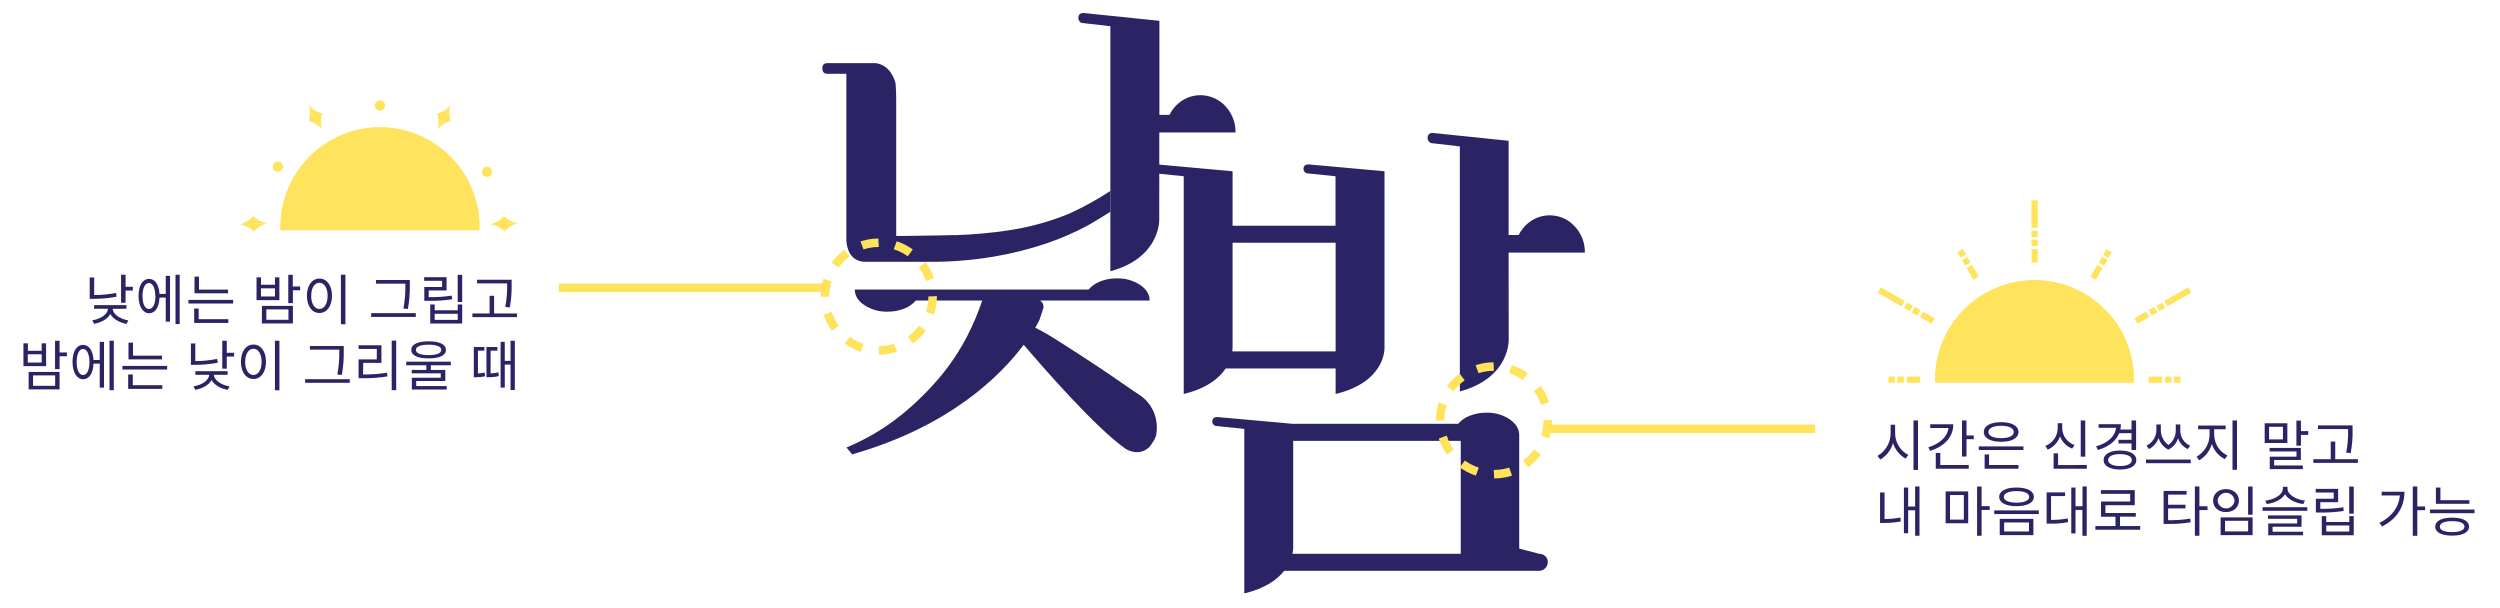
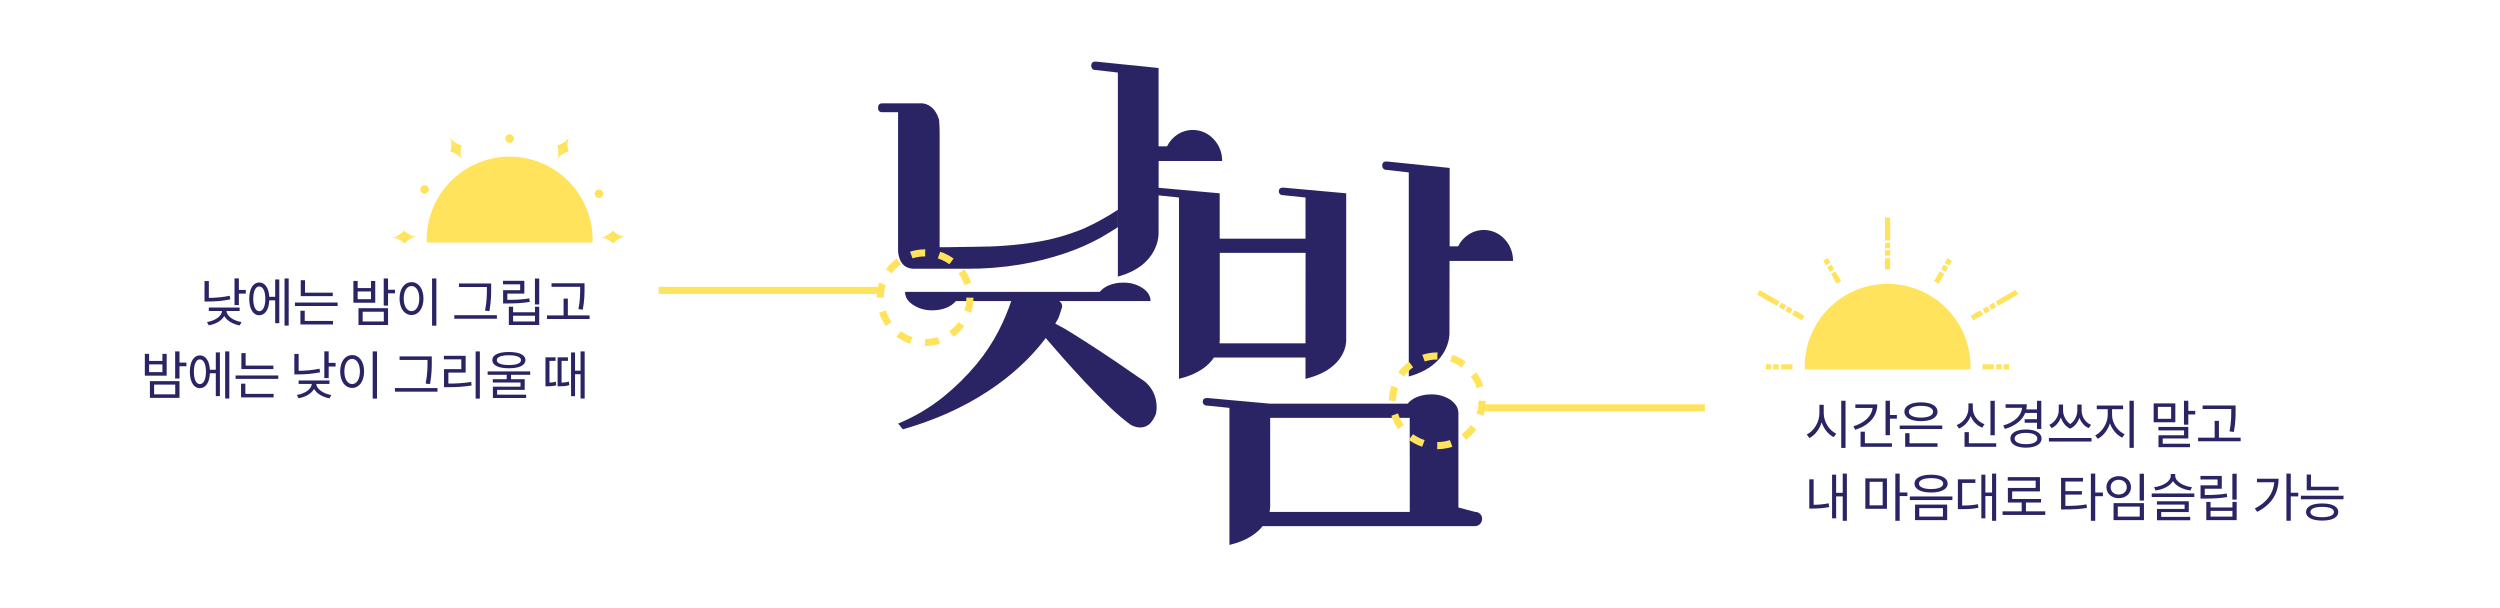
<svg xmlns="http://www.w3.org/2000/svg" id="Layer_1" data-name="Layer 1" viewBox="0 0 960 233.12">
  <defs>
-     <style>.cls-1{fill:#2a2465;}.cls-2,.cls-3{fill:none;stroke:#ffe35c;stroke-miterlimit:10;stroke-width:3.27px;}.cls-2{stroke-dasharray:6.49 6.49;}.cls-4{fill:#ffe35c;}</style>
+     <style>.cls-1,.cls-5,.cls-6{fill:#2a2465;}.cls-2,.cls-3{fill:none;stroke:#ffe35c;stroke-miterlimit:10;stroke-width:2.72px;}.cls-2{stroke-dasharray:5.41 5.41;}.cls-4{fill:#ffe35c;}.cls-5,.cls-6{font-size:20px;font-family:NotoSansKR-Regular-KSCpc-EUC-H, Noto Sans KR;}.cls-5{letter-spacing:-0.03em;}.cls-6{letter-spacing:-0.03em;}</style>
  </defs>
-   <path class="cls-1" d="M727.73,166.5a9.42,9.42,0,0,0,5.06,8.21l-1,1.4a10.34,10.34,0,0,1-4.88-6,10.54,10.54,0,0,1-4.9,6.36l-1.05-1.42A10,10,0,0,0,726,166.5v-3.4h1.72Zm8.78-5.05v19h-1.73v-19Z" />
-   <path class="cls-1" d="M750.07,162.93c0,4.9-3.44,8.49-8.89,10.2l-.7-1.37c4.46-1.4,7.37-4.08,7.73-7.41h-7v-1.42Zm-5,15.63H756V180H743.33v-6.08h1.74Zm12.86-11.34v1.43h-2.79v6.66h-1.73V161.47h1.73v5.75Z" />
-   <path class="cls-1" d="M777,171.42v1.39H759.85v-1.39Zm-15.21-5.53c0-2.37,2.6-3.78,6.66-3.78s6.65,1.41,6.65,3.78-2.6,3.76-6.65,3.76S761.77,168.25,761.77,165.89Zm2,12.67h11.3V180h-13v-5.49h1.73Zm-.25-12.67c0,1.5,1.9,2.36,4.88,2.36s4.87-.86,4.87-2.36-1.9-2.39-4.87-2.39S763.55,164.39,763.55,165.89Z" />
-   <path class="cls-1" d="M795.71,172.27a8.18,8.18,0,0,1-4.66-4.69,8.55,8.55,0,0,1-4.73,5.07l-.91-1.42a7.38,7.38,0,0,0,4.75-6.8v-1.92h1.73v1.92a7,7,0,0,0,4.73,6.46Zm5.62,6.29V180H788.58v-5.91h1.73v4.5Zm-.57-3.21H799v-13.9h1.73Z" />
-   <path class="cls-1" d="M813.77,166.35c-1.22,3-4.09,5.26-8.17,6.44l-.7-1.37c4.52-1.35,7.33-3.86,7.65-7.14h-6.68v-1.39h8.56a11.49,11.49,0,0,1-.21,2.05h4.28v-3.47h1.76v11.32H818.5V170.3h-5v-1.41h5v-2.54Zm6.57,10.31c0,2.28-2.45,3.65-6.27,3.65s-6.27-1.37-6.27-3.65,2.45-3.66,6.27-3.66S820.34,174.38,820.34,176.66Zm-1.71,0c0-1.42-1.77-2.28-4.56-2.28s-4.56.86-4.56,2.28,1.77,2.3,4.56,2.3S818.63,178.09,818.63,176.66Z" />
-   <path class="cls-1" d="M841.25,176.45v1.43H824.08v-1.43Zm-1.16-4a7.12,7.12,0,0,1-3.72-4.16,7.2,7.2,0,0,1-3.74,4.37,7.32,7.32,0,0,1-3.73-4.48,7.58,7.58,0,0,1-3.72,4.27l-.93-1.33a6.62,6.62,0,0,0,3.8-5.75V163h1.71v2.41a7,7,0,0,0,2.9,5.45,6.83,6.83,0,0,0,2.83-5.45V163h1.75v2.41a6.25,6.25,0,0,0,3.8,5.75Z" />
-   <path class="cls-1" d="M850.27,167.24a8.83,8.83,0,0,0,5.07,7.67l-1,1.39a10,10,0,0,1-5-5.79,10.57,10.57,0,0,1-4.87,6.25l-1-1.39a9.69,9.69,0,0,0,5-8.13v-2.41h-4.39V163.4h10.58v1.43h-4.46Zm8.74-5.77V180.4h-1.73V161.47Z" />
-   <path class="cls-1" d="M878.34,170.11h-8.7v-7.58h8.7Zm-1.69-6.21h-5.32v4.84h5.32Zm-3.38,14.85h11v1.39H871.58v-4.79h10.27v-2H871.52V172h12v4.65H873.27Zm13.09-13.22V167h-2.8v4.14h-1.74v-9.63h1.74v4.06Z" />
-   <path class="cls-1" d="M905.44,176.32v1.41H888.31v-1.41H895v-6.78h1.73v6.78Zm-3.78-11.55H890.11v-1.42h13.28v1.88a42.65,42.65,0,0,1-.72,8.77l-1.73-.19a40.42,40.42,0,0,0,.72-8.58Z" />
-   <path class="cls-1" d="M723.67,199.32a33.08,33.08,0,0,0,6.08-.59l.17,1.5a35.46,35.46,0,0,1-6.78.59h-1.2V189.1h1.73Zm13.41-12.52v18.92h-1.67v-9.78h-2.68v8.83H731.1V187.22h1.63v7.29h2.68V186.8Z" />
-   <path class="cls-1" d="M747.12,188.7h8.67v12.23h-8.67Zm1.69,10.83h5.3v-9.44h-5.3Zm15.24-3.71h-3.12v9.92H759.2V186.82h1.73v7.54h3.12Z" />
-   <path class="cls-1" d="M782.91,196v1.39H765.79V196Zm-1.92-5.2c0,2.24-2.55,3.57-6.65,3.57s-6.65-1.33-6.65-3.57,2.55-3.59,6.65-3.59S781,188.55,781,190.81Zm-.17,8.45v6.23H767.9v-6.23Zm-11.36-8.45c0,1.4,1.88,2.22,4.88,2.22s4.88-.82,4.88-2.22-1.88-2.22-4.88-2.22S769.46,189.42,769.46,190.81Zm.13,9.82v3.46h9.54v-3.46Z" />
-   <path class="cls-1" d="M787.6,199.64a29.93,29.93,0,0,0,6.4-.57l.15,1.43a30.85,30.85,0,0,1-7,.57h-1.25v-12H793v1.42H787.6Zm13.71-12.84v18.94h-1.67v-9.92H797v9h-1.63V187.22H797v7.18h2.68v-7.6Z" />
-   <path class="cls-1" d="M821.84,202v1.42H804.63V202h7.71v-3.57h-5.56v-5.85H818v-2.95H806.74v-1.42h13V194H808.49V197h11.66v1.39h-6.06V202Z" />
-   <path class="cls-1" d="M832.55,199.76a47.61,47.61,0,0,0,8.51-.61l.17,1.4a49,49,0,0,1-8.93.63h-1.48V188.51h8.83v1.41h-7.1v3.91h6.67v1.39h-6.67Zm15.14-3.9h-3.12v9.86h-1.74V186.8h1.74v7.6h3.12Z" />
-   <path class="cls-1" d="M859.75,192.23c0,2.61-2.09,4.41-5,4.41s-4.92-1.8-4.92-4.41,2.07-4.42,4.92-4.42S859.75,189.61,859.75,192.23Zm-8.19,0a3.26,3.26,0,0,0,6.5,0,3.26,3.26,0,0,0-6.5,0ZM865,198.67v6.82H852.72v-6.82ZM854.41,200v4.05h8.87V200ZM865,186.82v10.83h-1.73V186.82Z" />
-   <path class="cls-1" d="M886,194.76v1.39H868.84v-1.39Zm-1.54-1.2c-3-.4-5.83-1.74-7-3.78-1.2,2-4,3.38-7,3.78l-.59-1.31c3.44-.38,6.75-2.28,6.75-4.61v-.72h1.78v.72c0,2.33,3.29,4.23,6.71,4.61Zm-11.78,10.62h11.7v1.35H871V201h11.11v-1.77H870.91v-1.31h12.88v4.35H872.66Z" />
-   <path class="cls-1" d="M900,196.2a53.87,53.87,0,0,1-9.19.61h-1.52v-5.3h6.84v-2.39h-6.9v-1.39h8.61v5.11H891v2.55a51,51,0,0,0,8.83-.59Zm2.13,2h1.71v7.33H891.56v-7.33h1.71v2.24h8.85Zm0,3.59h-8.85v2.32h8.85Zm1.71-14.93v10.39H902.1V186.82Z" />
-   <path class="cls-1" d="M923.31,188.83c0,5.38-2.47,10.26-8.6,13.32l-1-1.35c4.84-2.43,7.44-6.06,7.84-10.54h-7v-1.43Zm7.94,7.09h-3v9.82h-1.74V186.8h1.74v7.69h3Z" />
-   <path class="cls-1" d="M950.21,195.67v1.41H933.09v-1.41Zm-2.11,6.57c0,2.19-2.45,3.44-6.48,3.44s-6.49-1.25-6.49-3.44,2.45-3.47,6.49-3.47S948.1,200,948.1,202.24Zm.15-8.77H935.39V187.2h1.73v4.88h11.13Zm-1.9,8.77c0-1.36-1.75-2.12-4.73-2.12s-4.73.76-4.73,2.12,1.75,2.09,4.73,2.09S946.35,203.54,946.35,202.24Z" />
-   <path class="cls-1" d="M44.78,113.92a44.47,44.47,0,0,1-8.85.84H34.45v-8.22h1.71v6.76a43,43,0,0,0,8.41-.82Zm-1.5,4.66c.08,2.09,2.85,3.93,6,4.46l-.68,1.33c-2.74-.47-5.17-1.88-6.23-3.78-1,1.9-3.5,3.29-6.25,3.76L35.44,123c3.19-.51,5.94-2.31,6-4.44h-5.3v-1.39H48.54v1.39ZM51,110.13v1.44H48.22v4.67H46.49V105.49h1.73v4.64Z" />
-   <path class="cls-1" d="M63.64,105.93h1.65v17.59H63.64v-9.23H61.25c-.14,3.72-1.69,6-4,6s-4.05-2.53-4.05-6.63,1.58-6.57,4.05-6.57c2.28,0,3.8,2.22,4,5.79h2.39Zm-4,7.73c0-3-1-5-2.45-5s-2.47,1.92-2.47,5,.95,5,2.47,5S59.69,116.77,59.69,113.66Zm9.36-8.15v18.94H67.4V105.51Z" />
-   <path class="cls-1" d="M89.53,115.16v1.39H72.36v-1.39Zm-13.24,7.41H87.68V124H74.56v-5.53h1.73Zm11.28-9.94H74.69v-6.42h1.73v5H87.57Z" />
-   <path class="cls-1" d="M107.28,115.25H98.51V106.5h1.71v2.85h5.37V106.5h1.69Zm-1.69-4.54h-5.37v3.14h5.37Zm-5,6.75h11.89v6.74H100.54Zm1.69,5.35h8.49v-4h-8.49Zm13-11.34h-2.81v4.94H110.7V105.53h1.73V110h2.81Z" />
-   <path class="cls-1" d="M127.49,113.58c0,4-2,6.61-4.82,6.61s-4.81-2.58-4.81-6.61,2-6.61,4.81-6.61S127.49,109.54,127.49,113.58Zm-8,0c0,3.08,1.31,5.07,3.16,5.07s3.15-2,3.15-5.07-1.31-5-3.15-5S119.51,110.51,119.51,113.58Zm13.15-8.07v19h-1.73v-19Z" />
-   <path class="cls-1" d="M159.66,120.25v1.44H142.53v-1.44Zm-4-11.32H144.37v-1.41h13v1.9a46.65,46.65,0,0,1-.74,9.23l-1.73-.19a43,43,0,0,0,.76-9Z" />
-   <path class="cls-1" d="M173.64,114.91a53.87,53.87,0,0,1-9.19.61h-1.52v-5.3h6.84v-2.39h-6.9v-1.39h8.61v5.11h-6.86v2.55a51,51,0,0,0,8.83-.59Zm2.13,2h1.71v7.33H165.21v-7.33h1.71v2.24h8.85Zm0,3.59h-8.85v2.32h8.85Zm1.71-14.93v10.39h-1.73V105.53Z" />
-   <path class="cls-1" d="M198.52,120.38v1.41H181.39v-1.41H188V113.6h1.74v6.78Zm-3.78-11.55H183.19v-1.42h13.28v1.88a42.56,42.56,0,0,1-.72,8.76l-1.73-.19a40.29,40.29,0,0,0,.72-8.57Z" />
-   <path class="cls-1" d="M17.72,140.59H9v-8.74h1.71v2.85H16v-2.85h1.69ZM16,136.05H10.67v3.15H16Zm-5,6.76H22.88v6.73H11Zm1.69,5.34h8.49v-4H12.68Zm13-11.34h-2.8v4.94H21.14V130.88h1.74v4.47h2.8Z" />
-   <path class="cls-1" d="M38.3,131.28h1.64v17.59H38.3v-9.23H35.91c-.15,3.72-1.69,6-4,6s-4.06-2.54-4.06-6.63,1.59-6.57,4.06-6.57c2.28,0,3.8,2.22,4,5.79H38.3ZM34.35,139c0-3-1-5-2.45-5s-2.47,1.93-2.47,5,.95,5,2.47,5S34.35,142.11,34.35,139Zm9.35-8.16v19H42.05v-19Z" />
-   <path class="cls-1" d="M64.19,140.51v1.39H47v-1.39ZM51,147.92H62.33v1.41H49.22V143.8H51ZM62.22,138H49.34v-6.42h1.73v5H62.22Z" />
-   <path class="cls-1" d="M83.64,139.26a44.47,44.47,0,0,1-8.85.84H73.31v-8.21H75v6.76a42.19,42.19,0,0,0,8.4-.83Zm-1.5,4.67c.09,2.09,2.85,3.93,6,4.45l-.68,1.33c-2.74-.46-5.17-1.88-6.23-3.78-1,1.9-3.5,3.3-6.25,3.76l-.67-1.33c3.19-.5,5.93-2.3,6-4.43H75v-1.4H87.4v1.4Zm7.75-8.45v1.44H87.08v4.66H85.35V130.83h1.73v4.65Z" />
-   <path class="cls-1" d="M102.14,138.92c0,4-2,6.61-4.81,6.61s-4.82-2.57-4.82-6.61,2-6.61,4.82-6.61S102.14,134.89,102.14,138.92Zm-8,0c0,3.09,1.31,5.07,3.17,5.07s3.15-2,3.15-5.07-1.31-5-3.15-5S94.16,135.86,94.16,138.92Zm13.16-8.07v19h-1.73v-19Z" />
-   <path class="cls-1" d="M134.31,145.6V147H117.18V145.6Zm-4-11.32H119v-1.42h13v1.9a46.6,46.6,0,0,1-.74,9.23l-1.73-.19a42.88,42.88,0,0,0,.76-9Z" />
-   <path class="cls-1" d="M139.42,143.8a56.46,56.46,0,0,0,9.21-.67l.17,1.41a54.94,54.94,0,0,1-9.54.7h-1.57V138h7V134h-7v-1.41h8.78v6.76h-7Zm12.72-13v19h-1.73v-19Z" />
-   <path class="cls-1" d="M165.44,140.27v1.78H171v4.26H159.83v1.93h11.7v1.35H158.14v-4.54h11.11v-1.69H158.1v-1.31h5.61v-1.78H156v-1.39h17.1v1.39Zm-7.51-5.91c0-2.13,2.49-3.29,6.65-3.29s6.65,1.16,6.65,3.29-2.47,3.27-6.65,3.27S157.93,136.49,157.93,134.36Zm1.77,0c0,1.27,1.77,2,4.88,2s4.88-.72,4.88-2-1.78-2-4.88-2S159.7,133.09,159.7,134.36Z" />
-   <path class="cls-1" d="M183.53,143.4a13,13,0,0,0,2.57-.34l.17,1.44a14.94,14.94,0,0,1-3.57.36h-.76V133.24H186v1.42h-2.47Zm4.85,0a14.16,14.16,0,0,0,3-.42l.15,1.43a14.64,14.64,0,0,1-3.95.43h-.78V133.24H191v1.42h-2.6Zm9.32-12.57v18.93h-1.65V140h-2.22v8.85h-1.6V131.28h1.6v7.3h2.22v-7.73Z" />
-   <path class="cls-1" d="M362.6,113.88l-.3-.09.92.3Z" />
-   <path class="cls-1" d="M531.65,133.49V65.76l-29-2.62h-.19c-1.28,0-1.93.61-1.93,1.81a1.68,1.68,0,0,0,.48,1.1,1.62,1.62,0,0,0,1.26.54l10.57,1.09v19H473.31V65.76l-28.95-2.62h-.2c-1.28,0-1.93.61-1.93,1.81a1.65,1.65,0,0,0,.49,1.1,1.6,1.6,0,0,0,1.25.54l10.58,1.09v83.61c9-2.18,13.69-6.16,16.12-9.81h42.21v9.81C532.34,146.59,531.65,133.49,531.65,133.49Zm-18.77-12.7v14.14H473.22a10,10,0,0,0,.09-1.44V93.2h39.57Z" />
-   <path class="cls-1" d="M410.83,81.93a99.63,99.63,0,0,1-23.67,6.54,175.55,175.55,0,0,1-19.81,1.81l0,0-1.13,0c-2,.07-4,.11-6.08.13-13,.26-16,.18-16,.18V37.88c0-3.06-.27-6.05-.27-6.05-1.81-6.1-5.59-7.37-7.68-7.59H317.72c-1.28,0-1.93.69-1.93,2.05s.65,2.05,1.93,2.05H325V92.57a13.63,13.63,0,0,0,1,4.08,7,7,0,0,0,2.3,2.77,7.47,7.47,0,0,0,4.43,1.12h23.85A145.39,145.39,0,0,0,381.3,98.6a133.3,133.3,0,0,0,20.49-5.12,101.29,101.29,0,0,0,16.53-7.25c2.83-1.64,5.51-3.28,8.08-4.92v-8A118.23,118.23,0,0,1,410.83,81.93Z" />
-   <path class="cls-1" d="M445.17,50.86h29.28a14.31,14.31,0,0,0-3.94-10.13A13,13,0,0,0,454,38.58a13.81,13.81,0,0,0-4.91,5.52h-3.88V8L416.21,5H416c-1.28,0-1.93.69-1.93,2a2,2,0,0,0,.48,1.23,1.54,1.54,0,0,0,1.26.62l10.57,1.22v94.1c19.46-5.29,18.77-20,18.77-20Z" />
-   <path class="cls-1" d="M579.31,97h29.28a14.27,14.27,0,0,0-3.94-10.13,13,13,0,0,0-16.54-2.15,13.83,13.83,0,0,0-4.92,5.52h-3.88V54.06l-29-3h-.19c-1.28,0-1.93.69-1.93,2a1.93,1.93,0,0,0,.49,1.23A1.51,1.51,0,0,0,550,55l10.58,1.22v94.1c19.46-5.29,18.76-20,18.76-20Z" />
-   <path class="cls-1" d="M593.38,213.55a3.3,3.3,0,0,0-2.3-.89l-7.7-2V166.86a6.41,6.41,0,0,0-1.69-4.11,10.3,10.3,0,0,0-2-1.77,15.47,15.47,0,0,0-8.89-2.51,17.06,17.06,0,0,0-6.55,1.22,11.15,11.15,0,0,0-4.33,3.06H496.44l-18.61-1.68-10.19-.92h-.2c-1.29,0-1.93.61-1.93,1.81,0,0,0,.07,0,.1v0a1.72,1.72,0,0,0,.47,1,1.62,1.62,0,0,0,1.26.54l10.57,1.09v63.19c8.11-1.95,12.7-5.36,15.31-8.68h97.94a3.11,3.11,0,0,0,2.3-1,3.27,3.27,0,0,0,1-2.38A2.93,2.93,0,0,0,593.38,213.55Zm-32.45-.89H496.3a11.43,11.43,0,0,0,.29-2.31V169.29h64.34Z" />
-   <path class="cls-1" d="M443.34,159a14.79,14.79,0,0,0-5.43-7.12c-1-.63-3.34-2.19-6.93-4.7s-7.58-5.23-12-8.12-8.77-5.71-13.07-8.42a87.45,87.45,0,0,0-8.36-4.79c1.07-1.84,1.59-3,1.59-3,.58-1.62,1.54-4.66,1.54-4.66a2.71,2.71,0,0,0-1.32-2.79h42.1q0-3.54-3.67-6a15.44,15.44,0,0,0-8.89-2.51,17.09,17.09,0,0,0-6.55,1.22,11,11,0,0,0-4.32,3.06H328.24q0,3.54,3.68,6a15.44,15.44,0,0,0,8.89,2.51,17.09,17.09,0,0,0,6.55-1.22,11,11,0,0,0,4.32-3.06h25.5a99.49,99.49,0,0,1-5.75,13.62,85.58,85.58,0,0,1-10.22,15.44,109.33,109.33,0,0,1-15.25,15,85.94,85.94,0,0,1-20.9,12.37l2.16,2.65c37.62-10.73,57.11-30.35,65.88-42.09,7.58,8.89,27.74,32,39.1,39.93,0,0,4.9,3.31,9.07-.58h0a14.78,14.78,0,0,0,2.63-4.34A15.78,15.78,0,0,0,443.34,159Z" />
-   <circle class="cls-2" cx="337.46" cy="113.88" r="20.68" />
-   <circle class="cls-2" cx="573.66" cy="161.42" r="20.68" />
-   <line class="cls-3" x1="214.62" y1="110.52" x2="316.78" y2="110.52" />
-   <line class="cls-3" x1="594.87" y1="164.69" x2="697.03" y2="164.69" />
-   <rect class="cls-4" x="780.09" y="95.65" width="2.39" height="5.18" />
-   <rect class="cls-4" x="780.09" y="76.93" width="2.39" height="10.56" />
-   <rect class="cls-4" x="780.09" y="92" width="2.39" height="2.49" />
-   <rect class="cls-4" x="780.09" y="88.61" width="2.39" height="2.49" />
-   <line class="cls-4" x1="756.22" y1="102.36" x2="758.81" y2="106.85" />
-   <rect class="cls-4" x="756.32" y="102.02" width="2.39" height="5.18" transform="translate(48.87 391.99) rotate(-29.94)" />
-   <line class="cls-4" x1="754.4" y1="99.21" x2="755.64" y2="101.36" />
-   <rect class="cls-4" x="753.83" y="99.04" width="2.39" height="2.49" transform="translate(50.66 390.11) rotate(-29.93)" />
-   <line class="cls-4" x1="752.7" y1="96.27" x2="753.94" y2="98.42" />
-   <rect class="cls-4" x="752.13" y="96.1" width="2.39" height="2.49" transform="translate(52.18 389.52) rotate(-29.99)" />
-   <line class="cls-4" x1="737.87" y1="120.71" x2="742.36" y2="123.31" />
-   <rect class="cls-4" x="738.92" y="119.42" width="2.39" height="5.19" transform="translate(264.58 702.12) rotate(-60.02)" />
-   <line class="cls-4" x1="721.66" y1="111.36" x2="730.81" y2="116.64" />
-   <rect class="cls-4" x="725.04" y="108.71" width="2.39" height="10.57" transform="translate(264.52 686.04) rotate(-60.01)" />
-   <line class="cls-4" x1="734.71" y1="118.89" x2="736.87" y2="120.14" />
-   <polygon class="cls-4" points="736.27 121.18 734.12 119.93 735.31 117.86 737.47 119.1 736.27 121.18" />
-   <line class="cls-4" x1="731.77" y1="117.2" x2="733.93" y2="118.44" />
-   <polygon class="cls-4" points="733.33 119.48 731.17 118.23 732.37 116.16 734.53 117.4 733.33 119.48" />
-   <line class="cls-4" x1="732.2" y1="145.78" x2="737.39" y2="145.78" />
-   <rect class="cls-4" x="732.2" y="144.59" width="5.19" height="2.39" />
-   <line class="cls-4" x1="728.56" y1="145.78" x2="731.05" y2="145.78" />
-   <rect class="cls-4" x="728.57" y="144.59" width="2.48" height="2.39" />
-   <line class="cls-4" x1="725.17" y1="145.78" x2="727.65" y2="145.78" />
-   <rect class="cls-4" x="725.17" y="144.59" width="2.48" height="2.39" />
-   <line class="cls-4" x1="830.24" y1="145.78" x2="825.05" y2="145.78" />
-   <rect class="cls-4" x="825.05" y="144.59" width="5.19" height="2.39" />
-   <line class="cls-4" x1="833.88" y1="145.78" x2="831.39" y2="145.78" />
-   <rect class="cls-4" x="831.39" y="144.59" width="2.48" height="2.39" />
-   <line class="cls-4" x1="837.28" y1="145.78" x2="834.79" y2="145.78" />
-   <rect class="cls-4" x="834.79" y="144.59" width="2.48" height="2.39" />
-   <line class="cls-4" x1="824.71" y1="120.71" x2="820.21" y2="123.31" />
-   <rect class="cls-4" x="819.87" y="120.81" width="5.19" height="2.39" transform="translate(49.01 427.13) rotate(-29.97)" />
-   <line class="cls-4" x1="840.91" y1="111.36" x2="831.76" y2="116.64" />
-   <rect class="cls-4" x="831.05" y="112.8" width="10.57" height="2.39" transform="translate(54.86 432.99) rotate(-29.97)" />
-   <line class="cls-4" x1="827.86" y1="118.89" x2="825.7" y2="120.14" />
-   <polygon class="cls-4" points="826.3 121.18 825.1 119.1 827.26 117.86 828.45 119.93 826.3 121.18" />
-   <line class="cls-4" x1="830.8" y1="117.2" x2="828.64" y2="118.44" />
-   <polygon class="cls-4" points="829.24 119.48 828.04 117.4 830.2 116.16 831.4 118.23 829.24 119.48" />
-   <line class="cls-4" x1="806.35" y1="102.36" x2="803.76" y2="106.85" />
-   <polygon class="cls-4" points="804.8 107.45 802.72 106.26 805.32 101.76 807.39 102.96 804.8 107.45" />
-   <line class="cls-4" x1="808.17" y1="99.21" x2="806.93" y2="101.36" />
-   <rect class="cls-4" x="806.3" y="99.09" width="2.49" height="2.39" transform="translate(317.3 749.79) rotate(-60.03)" />
-   <line class="cls-4" x1="809.87" y1="96.27" x2="808.63" y2="98.42" />
-   <rect class="cls-4" x="808" y="96.15" width="2.49" height="2.39" transform="translate(320.7 749.78) rotate(-60.03)" />
-   <path class="cls-4" d="M781.28,107.54A38.24,38.24,0,0,0,743,145.78c0,.41.11.79.12,1.2h76.25c0-.41.12-.79.12-1.2A38.24,38.24,0,0,0,781.28,107.54Z" />
-   <path class="cls-4" d="M145.91,48.82a38.37,38.37,0,0,0-38.28,38.45c0,.42.11.8.12,1.21h76.32c0-.41.12-.79.12-1.21A38.37,38.37,0,0,0,145.91,48.82Z" />
-   <ellipse class="cls-4" cx="145.91" cy="40.52" rx="1.97" ry="1.98" />
-   <ellipse class="cls-4" cx="187.06" cy="65.96" rx="1.97" ry="1.98" />
-   <ellipse class="cls-4" cx="106.69" cy="63.98" rx="1.97" ry="1.98" />
-   <path class="cls-4" d="M118.52,46.43a10.1,10.1,0,0,1,5.24,3.41l-5.41-9.91A8.92,8.92,0,0,1,118.52,46.43Z" />
-   <path class="cls-4" d="M118.35,39.93l5.41,9.91a10.2,10.2,0,0,1,0-6.27A8.92,8.92,0,0,1,118.35,39.93Z" />
-   <path class="cls-4" d="M173.12,46.43a10.1,10.1,0,0,0-5.24,3.41l5.41-9.91A9,9,0,0,0,173.12,46.43Z" />
-   <path class="cls-4" d="M173.29,39.93l-5.41,9.91a10.2,10.2,0,0,0,0-6.27A8.92,8.92,0,0,0,173.29,39.93Z" />
-   <path class="cls-4" d="M193.76,88.91a10.06,10.06,0,0,0-5.61-2.76l11.25-.44A8.83,8.83,0,0,0,193.76,88.91Z" />
-   <path class="cls-4" d="M199.4,85.71l-11.25.44A10.15,10.15,0,0,0,193.53,83,8.88,8.88,0,0,0,199.4,85.71Z" />
-   <path class="cls-4" d="M97.52,88.91a10.06,10.06,0,0,0-5.61-2.76l11.25-.44A8.83,8.83,0,0,0,97.52,88.91Z" />
-   <path class="cls-4" d="M103.16,85.71l-11.25.44A10.15,10.15,0,0,0,97.29,83,8.88,8.88,0,0,0,103.16,85.71Z" />
+   <path class="cls-1" d="M376.17,114.31l-.26-.08.77.25Z" />
+   <path class="cls-1" d="M516.94,130.64V74.23l-24.11-2.18h-.16c-1.07,0-1.61.51-1.61,1.52a1.39,1.39,0,0,0,.4.91,1.35,1.35,0,0,0,1.05.45l8.8.91v15.8H468.36V74.23l-24.11-2.18h-.16c-1.07,0-1.61.51-1.61,1.52a1.39,1.39,0,0,0,.4.91,1.35,1.35,0,0,0,1.05.45l8.8.91v69.63c7.52-1.82,11.41-5.14,13.43-8.18h35.15v8.18C517.52,141.55,516.94,130.64,516.94,130.64Zm-15.63-10.57v11.77h-33a7.49,7.49,0,0,0,.08-1.2V97.09h32.95Z" />
+   <path class="cls-1" d="M416.32,87.7a82.65,82.65,0,0,1-19.71,5.45,147,147,0,0,1-16.49,1.51v0l-.93,0c-1.64.06-3.35.09-5.07.11-10.8.22-13.3.15-13.3.15V51c0-2.55-.22-5-.22-5-1.51-5.08-4.66-6.14-6.4-6.32H338.79c-1.07,0-1.61.57-1.61,1.71s.54,1.7,1.61,1.7h6.07V96.56a11.53,11.53,0,0,0,.82,3.4,5.73,5.73,0,0,0,1.91,2.31,6.25,6.25,0,0,0,3.69.93h19.86a120.2,120.2,0,0,0,20.59-1.62,109.84,109.84,0,0,0,17.06-4.26,82.86,82.86,0,0,0,13.77-6c2.36-1.36,4.6-2.73,6.73-4.09V80.54A97.07,97.07,0,0,1,416.32,87.7Z" />
+   <path class="cls-1" d="M444.92,61.83h24.39A11.87,11.87,0,0,0,466,53.4a10.81,10.81,0,0,0-13.78-1.8,11.46,11.46,0,0,0-4.09,4.6h-3.24V26.11l-24.11-2.46h-.16c-1.07,0-1.61.57-1.61,1.7a1.64,1.64,0,0,0,.4,1,1.28,1.28,0,0,0,1.05.51l8.8,1v78.36c16.21-4.4,15.63-16.68,15.63-16.68Z" />
+   <path class="cls-1" d="M556.63,100.21H581a11.86,11.86,0,0,0-3.28-8.43A10.78,10.78,0,0,0,564,90a11.39,11.39,0,0,0-4.09,4.6h-3.24V64.49L532.52,62h-.16c-1.07,0-1.61.57-1.61,1.7a1.65,1.65,0,0,0,.41,1,1.26,1.26,0,0,0,1,.51l8.81,1v78.36c16.21-4.4,15.62-16.68,15.62-16.68Z" />
+   <path class="cls-1" d="M568.35,197.32a2.71,2.71,0,0,0-1.92-.75l-6.41-1.7V158.43a5.3,5.3,0,0,0-1.4-3.42,8.5,8.5,0,0,0-1.64-1.48,12.85,12.85,0,0,0-7.4-2.08,14.26,14.26,0,0,0-5.45,1,9.21,9.21,0,0,0-3.61,2.55h-52.9l-15.5-1.4-8.48-.77h-.17c-1.07,0-1.61.51-1.61,1.51,0,0,0,.06,0,.09v0a1.4,1.4,0,0,0,.39.84,1.36,1.36,0,0,0,1.05.46l8.8.9v52.63c6.76-1.63,10.58-4.47,12.76-7.23h81.55a2.62,2.62,0,0,0,1.92-.82,2.76,2.76,0,0,0,.8-2A2.43,2.43,0,0,0,568.35,197.32Zm-27-.75H487.51a10.24,10.24,0,0,0,.24-1.92V160.46h53.58Z" />
+   <path class="cls-1" d="M443.4,151.9a12.37,12.37,0,0,0-4.53-5.93q-1.28-.78-5.76-3.91c-3-2.11-6.32-4.35-10-6.77s-7.3-4.75-10.88-7a72.45,72.45,0,0,0-7-4c.9-1.53,1.33-2.46,1.33-2.46.48-1.35,1.28-3.88,1.28-3.88a2.26,2.26,0,0,0-1.1-2.33h35.07q0-2.94-3.06-5a12.88,12.88,0,0,0-7.4-2.09,14.13,14.13,0,0,0-5.46,1,9.13,9.13,0,0,0-3.6,2.54H347.55q0,3,3.06,5a12.88,12.88,0,0,0,7.4,2.09,14.13,14.13,0,0,0,5.46-1,9.14,9.14,0,0,0,3.6-2.55h21.24a82.58,82.58,0,0,1-4.8,11.35A70.84,70.84,0,0,1,375,139.83a90.87,90.87,0,0,1-12.7,12.52,71.43,71.43,0,0,1-17.4,10.3l1.8,2.21c31.32-8.93,47.56-25.28,54.86-35.05,6.32,7.4,23.1,26.63,32.56,33.25,0,0,4.09,2.76,7.56-.48h0a12.36,12.36,0,0,0,2.19-3.61A13.28,13.28,0,0,0,443.4,151.9Z" />
+   <circle class="cls-2" cx="355.23" cy="114.31" r="17.22" />
+   <circle class="cls-2" cx="551.93" cy="153.9" r="17.22" />
+   <line class="cls-3" x1="252.93" y1="111.51" x2="338.01" y2="111.51" />
+   <line class="cls-3" x1="569.59" y1="156.62" x2="654.67" y2="156.62" />
+   <rect class="cls-4" x="723.84" y="99.13" width="1.99" height="4.32" />
+   <rect class="cls-4" x="723.84" y="83.54" width="1.99" height="8.8" />
+   <rect class="cls-4" x="723.84" y="96.09" width="1.99" height="2.07" />
+   <rect class="cls-4" x="723.84" y="93.26" width="1.99" height="2.07" />
+   <line class="cls-4" x1="703.96" y1="104.72" x2="706.12" y2="108.46" />
+   <rect class="cls-4" x="704.05" y="104.43" width="1.99" height="4.32" transform="translate(40.88 366.07) rotate(-29.94)" />
+   <line class="cls-4" x1="702.45" y1="102.09" x2="703.48" y2="103.89" />
+   <rect class="cls-4" x="701.97" y="101.95" width="1.99" height="2.07" transform="translate(42.37 364.49) rotate(-29.93)" />
+   <line class="cls-4" x1="701.03" y1="99.64" x2="702.07" y2="101.44" />
+   <rect class="cls-4" x="700.55" y="99.5" width="1.99" height="2.07" transform="translate(43.65 364.07) rotate(-29.99)" />
+   <line class="cls-4" x1="688.68" y1="120" x2="692.42" y2="122.16" />
+   <rect class="cls-4" x="689.56" y="118.92" width="1.99" height="4.32" transform="translate(240.59 658.72) rotate(-60.02)" />
+   <line class="cls-4" x1="675.18" y1="112.21" x2="682.8" y2="116.61" />
+   <rect class="cls-4" x="677.99" y="110.01" width="1.99" height="8.8" transform="translate(240.54 645.33) rotate(-60.01)" />
+   <line class="cls-4" x1="686.05" y1="118.49" x2="687.85" y2="119.52" />
+   <polygon class="cls-4" points="687.35 120.39 685.55 119.35 686.55 117.62 688.35 118.66 687.35 120.39" />
+   <line class="cls-4" x1="683.6" y1="117.07" x2="685.4" y2="118.11" />
+   <polygon class="cls-4" points="684.9 118.97 683.1 117.93 684.1 116.21 685.9 117.24 684.9 118.97" />
+   <line class="cls-4" x1="683.96" y1="140.88" x2="688.28" y2="140.88" />
+   <rect class="cls-4" x="683.96" y="139.88" width="4.32" height="1.99" />
+   <line class="cls-4" x1="680.93" y1="140.88" x2="683" y2="140.88" />
+   <rect class="cls-4" x="680.93" y="139.88" width="2.07" height="1.99" />
+   <line class="cls-4" x1="678.1" y1="140.88" x2="680.17" y2="140.88" />
+   <rect class="cls-4" x="678.1" y="139.88" width="2.07" height="1.99" />
+   <line class="cls-4" x1="765.61" y1="140.88" x2="761.29" y2="140.88" />
+   <rect class="cls-4" x="761.28" y="139.88" width="4.32" height="1.99" />
+   <line class="cls-4" x1="768.64" y1="140.88" x2="766.57" y2="140.88" />
+   <rect class="cls-4" x="766.56" y="139.88" width="2.07" height="1.99" />
+   <line class="cls-4" x1="771.47" y1="140.88" x2="769.39" y2="140.88" />
+   <rect class="cls-4" x="769.4" y="139.88" width="2.07" height="1.99" />
+   <line class="cls-4" x1="761" y1="120" x2="757.26" y2="122.16" />
+   <rect class="cls-4" x="756.97" y="120.08" width="4.32" height="1.99" transform="translate(41 395.37) rotate(-29.97)" />
+   <line class="cls-4" x1="774.49" y1="112.21" x2="766.88" y2="116.61" />
+   <rect class="cls-4" x="766.28" y="113.41" width="8.8" height="1.99" transform="translate(45.88 400.25) rotate(-29.97)" />
+   <line class="cls-4" x1="763.62" y1="118.49" x2="761.83" y2="119.52" />
+   <polygon class="cls-4" points="762.32 120.39 761.33 118.66 763.12 117.62 764.12 119.35 762.32 120.39" />
+   <line class="cls-4" x1="766.07" y1="117.07" x2="764.28" y2="118.11" />
+   <polygon class="cls-4" points="764.77 118.97 763.78 117.24 765.57 116.21 766.57 117.93 764.77 118.97" />
+   <line class="cls-4" x1="745.71" y1="104.72" x2="743.55" y2="108.46" />
+   <polygon class="cls-4" points="744.42 108.96 742.69 107.96 744.85 104.22 746.58 105.22 744.42 108.96" />
+   <line class="cls-4" x1="747.23" y1="102.09" x2="746.19" y2="103.89" />
+   <rect class="cls-4" x="745.67" y="101.99" width="2.07" height="1.99" transform="translate(284.51 698.43) rotate(-60.03)" />
+   <line class="cls-4" x1="748.64" y1="99.64" x2="747.61" y2="101.44" />
+   <rect class="cls-4" x="747.09" y="99.54" width="2.07" height="1.99" transform="translate(287.34 698.43) rotate(-60.03)" />
+   <path class="cls-4" d="M724.84,109A31.85,31.85,0,0,0,693,140.88c0,.34.09.65.1,1h63.5c0-.34.1-.65.1-1A31.85,31.85,0,0,0,724.84,109Z" />
+   <path class="cls-4" d="M195.7,60.13a32,32,0,0,0-31.87,32c0,.35.09.66.1,1h63.55c0-.34.1-.65.1-1A32,32,0,0,0,195.7,60.13Z" />
+   <ellipse class="cls-4" cx="195.7" cy="53.22" rx="1.64" ry="1.65" />
+   <ellipse class="cls-4" cx="229.97" cy="74.4" rx="1.64" ry="1.65" />
+   <ellipse class="cls-4" cx="163.05" cy="72.76" rx="1.64" ry="1.65" />
+   <path class="cls-4" d="M172.9,58.14A8.39,8.39,0,0,1,177.26,61l-4.5-8.26A7.5,7.5,0,0,1,172.9,58.14Z" />
+   <path class="cls-4" d="M172.76,52.72l4.5,8.26a8.48,8.48,0,0,1,0-5.22A7.43,7.43,0,0,1,172.76,52.72Z" />
+   <path class="cls-4" d="M218.37,58.14A8.4,8.4,0,0,0,214,61l4.51-8.26A7.44,7.44,0,0,0,218.37,58.14Z" />
+   <path class="cls-4" d="M218.51,52.72,214,61a8.53,8.53,0,0,0,0-5.22A7.43,7.43,0,0,0,218.51,52.72Z" />
+   <path class="cls-4" d="M235.55,93.51a8.41,8.41,0,0,0-4.67-2.3l9.37-.36A7.38,7.38,0,0,0,235.55,93.51Z" />
+   <path class="cls-4" d="M240.25,90.85l-9.37.36a8.41,8.41,0,0,0,4.48-2.65A7.41,7.41,0,0,0,240.25,90.85Z" />
+   <path class="cls-4" d="M155.4,93.51a8.41,8.41,0,0,0-4.67-2.3l9.37-.36A7.38,7.38,0,0,0,155.4,93.51Z" />
+   <path class="cls-4" d="M160.1,90.85l-9.37.36a8.41,8.41,0,0,0,4.48-2.65A7.41,7.41,0,0,0,160.1,90.85Z" />
+   <text class="cls-5" transform="translate(692.89 170.42)">시간은 신경쓰지 말고<tspan x="0" y="28">내 마음대로 타임슬립 가능 </tspan>
+   </text>
+   <text class="cls-6" transform="translate(76.68 123.48)">낮에는 밤이 그립고<tspan x="-22.8" y="28">밤에는 낮이 그리울 때</tspan>
+   </text>
</svg>
